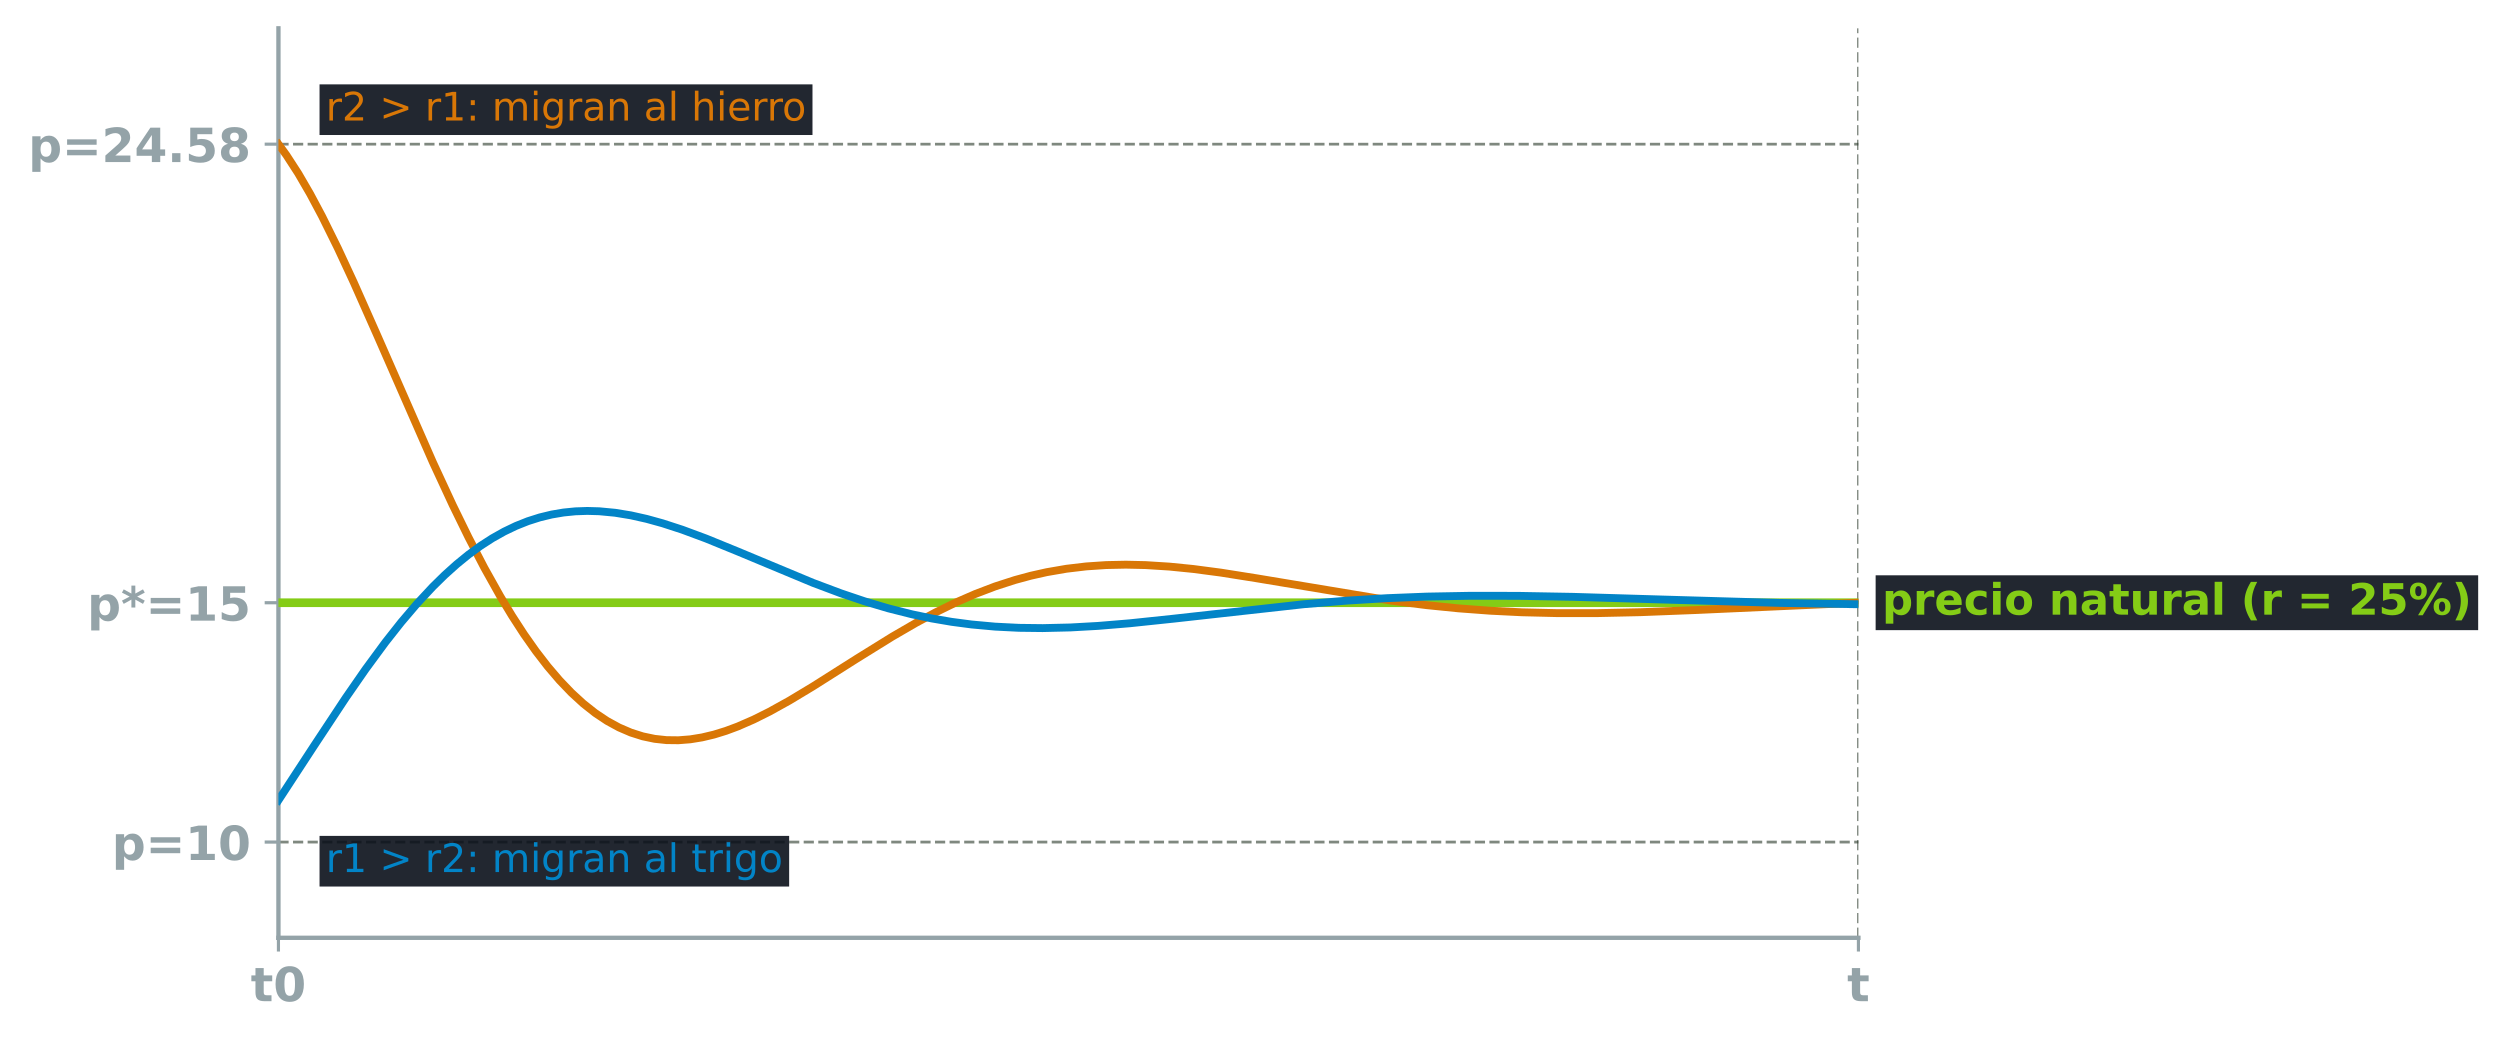
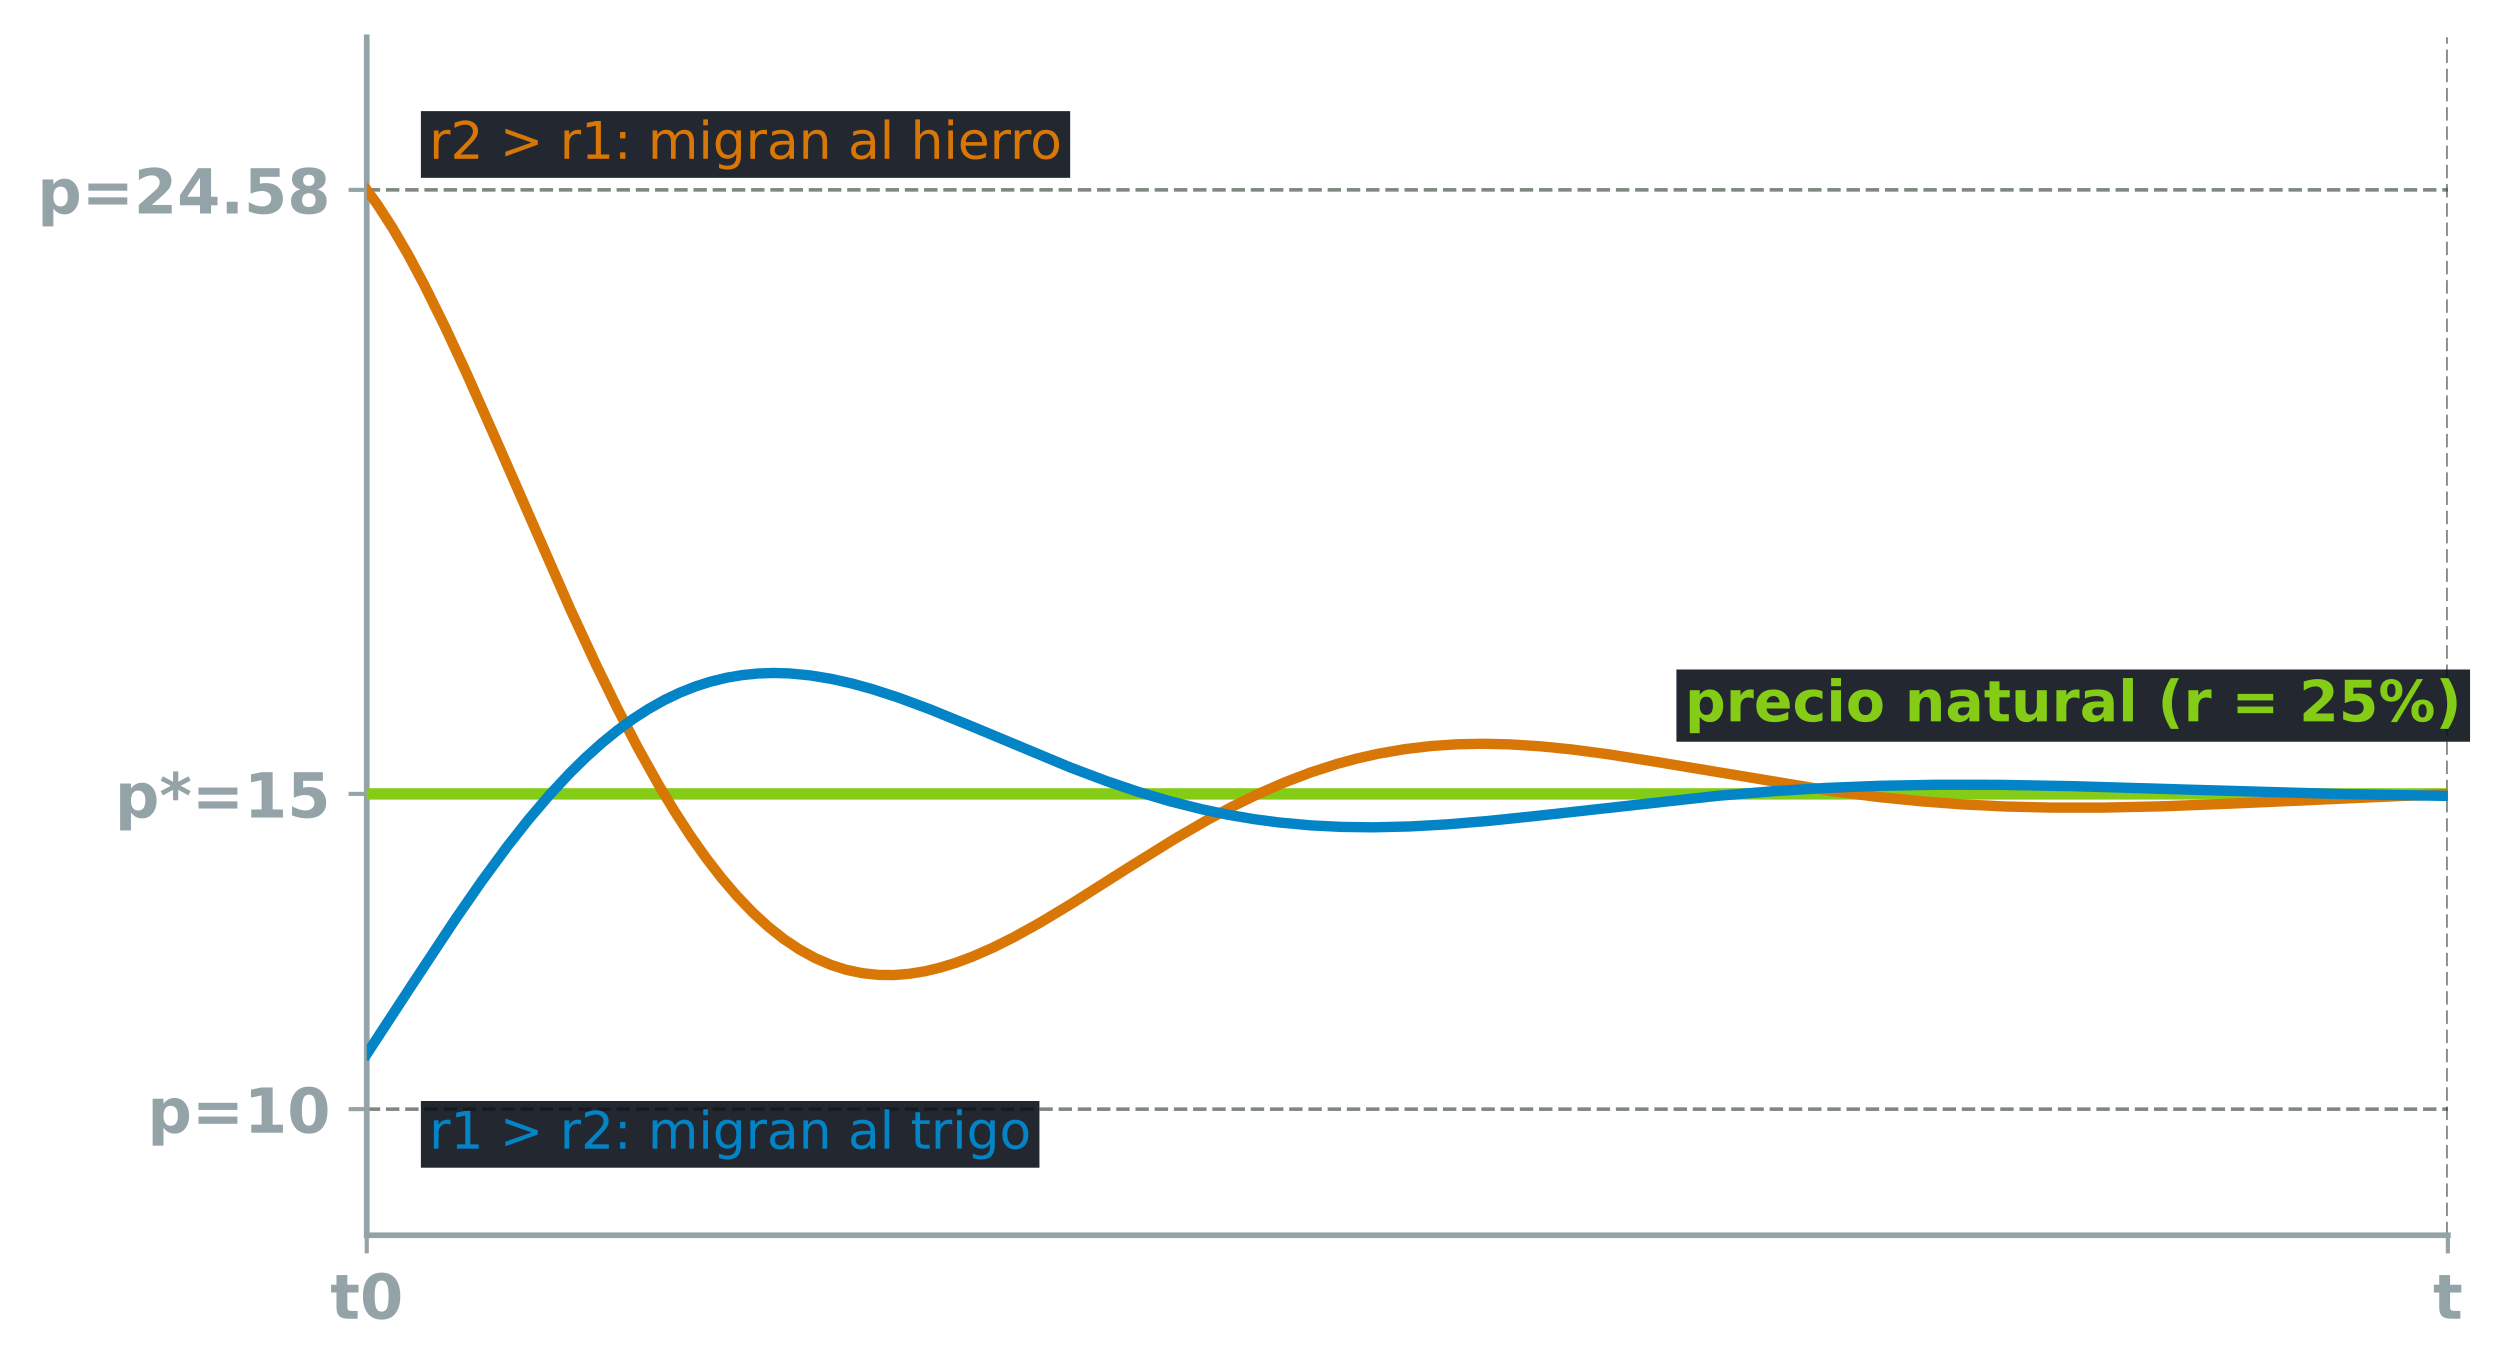
- <svg xmlns="http://www.w3.org/2000/svg" xmlns:xlink="http://www.w3.org/1999/xlink" width="635.7pt" height="264.278pt" viewBox="0 0 635.7 264.278" version="1.1">
+ <svg xmlns="http://www.w3.org/2000/svg" xmlns:xlink="http://www.w3.org/1999/xlink" width="482.628pt" height="264.278pt" viewBox="0 0 482.628 264.278" version="1.1">
  <defs>
    <style type="text/css">*{stroke-linejoin: round; stroke-linecap: butt}</style>
  </defs>
  <g id="figure_1">
    <g id="patch_1">
-       <path d="M 0 264.278  L 635.7 264.278  L 635.7 0  L 0 0  L 0 264.278  z " style="fill: none; opacity: 0" />
+       <path d="M 0 264.278  L 482.628 264.278  L 482.628 0  L 0 0  L 0 264.278  z " style="fill: none; opacity: 0" />
    </g>
    <g id="axes_1">
      <g id="patch_2">
        <path d="M 70.801 238.464  L 472.561 238.464  L 472.561 7.2  L 70.801 7.2  L 70.801 238.464  z " style="fill: none" />
      </g>
      <g id="matplotlib.axis_1">
        <g id="xtick_1">
          <g id="line2d_1">
            <path d="M 70.801 238.464  L 70.801 7.2  " clip-path="url(#paf4a2c1690)" style="fill: none; stroke-dasharray: 2.59,1.12; stroke-dashoffset: 0; stroke: #2a3a2a; stroke-opacity: 0.6; stroke-width: 0.7" />
          </g>
          <g id="line2d_2">
            <defs>
              <path id="m409fbe080f" d="M 0 0  L 0 3.5  " style="stroke: #94a3a8; stroke-width: 0.8" />
            </defs>
            <g>
              <use xlink:href="#m409fbe080f" x="70.801" y="238.464" style="fill: #94a3a8; stroke: #94a3a8; stroke-width: 0.8" />
            </g>
          </g>
          <g id="text_1">
            <g style="fill: #94a3a8" transform="translate(63.75812 254.5821) scale(0.12 -0.12)">
              <defs>
                <path id="DejaVuSans-Bold-74" d="M 1759 4494  L 1759 3500  L 2913 3500  L 2913 2700  L 1759 2700  L 1759 1216  Q 1759 972 1856 886  Q 1953 800 2241 800  L 2816 800  L 2816 0  L 1856 0  Q 1194 0 917 276  Q 641 553 641 1216  L 641 2700  L 84 2700  L 84 3500  L 641 3500  L 641 4494  L 1759 4494  z " transform="scale(0.015625)" />
                <path id="DejaVuSans-Bold-30" d="M 2944 2338  Q 2944 3213 2780 3570  Q 2616 3928 2228 3928  Q 1841 3928 1675 3570  Q 1509 3213 1509 2338  Q 1509 1453 1675 1090  Q 1841 728 2228 728  Q 2613 728 2778 1090  Q 2944 1453 2944 2338  z M 4147 2328  Q 4147 1169 3647 539  Q 3147 -91 2228 -91  Q 1306 -91 806 539  Q 306 1169 306 2328  Q 306 3491 806 4120  Q 1306 4750 2228 4750  Q 3147 4750 3647 4120  Q 4147 3491 4147 2328  z " transform="scale(0.015625)" />
              </defs>
              <use xlink:href="#DejaVuSans-Bold-74" />
              <use xlink:href="#DejaVuSans-Bold-30" x="47.803" />
            </g>
          </g>
        </g>
        <g id="xtick_2">
          <g id="line2d_3">
            <path d="M 472.561 238.464  L 472.561 7.2  " clip-path="url(#paf4a2c1690)" style="fill: none; stroke-dasharray: 2.59,1.12; stroke-dashoffset: 0; stroke: #2a3a2a; stroke-opacity: 0.6; stroke-width: 0.7" />
          </g>
          <g id="line2d_4">
            <g>
              <use xlink:href="#m409fbe080f" x="472.561" y="238.464" style="fill: #94a3a8; stroke: #94a3a8; stroke-width: 0.8" />
            </g>
          </g>
          <g id="text_2">
            <g style="fill: #94a3a8" transform="translate(469.6928 254.5821) scale(0.12 -0.12)">
              <use xlink:href="#DejaVuSans-Bold-74" />
            </g>
          </g>
        </g>
      </g>
      <g id="matplotlib.axis_2">
        <g id="ytick_1">
          <g id="line2d_5">
            <path d="M 70.801 214.12  L 472.561 214.12  " clip-path="url(#paf4a2c1690)" style="fill: none; stroke-dasharray: 2.59,1.12; stroke-dashoffset: 0; stroke: #2a3a2a; stroke-opacity: 0.6; stroke-width: 0.7" />
          </g>
          <g id="line2d_6">
            <defs>
              <path id="m766cb33b4f" d="M 0 0  L -3.5 0  " style="stroke: #94a3a8; stroke-width: 0.8" />
            </defs>
            <g>
              <use xlink:href="#m766cb33b4f" x="70.801" y="214.12" style="fill: #94a3a8; stroke: #94a3a8; stroke-width: 0.8" />
            </g>
          </g>
          <g id="text_3">
            <g style="fill: #94a3a8" transform="translate(28.45688 218.6795) scale(0.12 -0.12)">
              <defs>
                <path id="DejaVuSans-Bold-70" d="M 1656 506  L 1656 -1331  L 538 -1331  L 538 3500  L 1656 3500  L 1656 2988  Q 1888 3294 2169 3439  Q 2450 3584 2816 3584  Q 3463 3584 3878 3070  Q 4294 2556 4294 1747  Q 4294 938 3878 423  Q 3463 -91 2816 -91  Q 2450 -91 2169 54  Q 1888 200 1656 506  z M 2400 2772  Q 2041 2772 1848 2508  Q 1656 2244 1656 1747  Q 1656 1250 1848 986  Q 2041 722 2400 722  Q 2759 722 2948 984  Q 3138 1247 3138 1747  Q 3138 2247 2948 2509  Q 2759 2772 2400 2772  z " transform="scale(0.015625)" />
                <path id="DejaVuSans-Bold-3d" d="M 678 3084  L 4684 3084  L 4684 2350  L 678 2350  L 678 3084  z M 678 1663  L 4684 1663  L 4684 922  L 678 922  L 678 1663  z " transform="scale(0.015625)" />
                <path id="DejaVuSans-Bold-31" d="M 750 831  L 1813 831  L 1813 3847  L 722 3622  L 722 4441  L 1806 4666  L 2950 4666  L 2950 831  L 4013 831  L 4013 0  L 750 0  L 750 831  z " transform="scale(0.015625)" />
              </defs>
              <use xlink:href="#DejaVuSans-Bold-70" />
              <use xlink:href="#DejaVuSans-Bold-3d" x="71.582" />
              <use xlink:href="#DejaVuSans-Bold-31" x="155.371" />
              <use xlink:href="#DejaVuSans-Bold-30" x="224.951" />
            </g>
          </g>
        </g>
        <g id="ytick_2">
          <g id="line2d_7">
            <path d="M 70.801 153.261  L 472.561 153.261  " clip-path="url(#paf4a2c1690)" style="fill: none; stroke-dasharray: 2.59,1.12; stroke-dashoffset: 0; stroke: #2a3a2a; stroke-opacity: 0.6; stroke-width: 0.7" />
          </g>
          <g id="line2d_8">
            <g>
              <use xlink:href="#m766cb33b4f" x="70.801" y="153.261" style="fill: #94a3a8; stroke: #94a3a8; stroke-width: 0.8" />
            </g>
          </g>
          <g id="text_4">
            <g style="fill: #94a3a8" transform="translate(22.18125 157.8205) scale(0.12 -0.12)">
              <defs>
                <path id="DejaVuSans-Bold-2a" d="M 3219 3803  L 2188 3263  L 3219 2719  L 2981 2278  L 1941 2853  L 1941 1778  L 1409 1778  L 1409 2853  L 366 2278  L 128 2719  L 1172 3263  L 128 3803  L 366 4244  L 1409 3675  L 1409 4750  L 1941 4750  L 1941 3675  L 2981 4244  L 3219 3803  z " transform="scale(0.015625)" />
                <path id="DejaVuSans-Bold-35" d="M 678 4666  L 3669 4666  L 3669 3781  L 1638 3781  L 1638 3059  Q 1775 3097 1914 3117  Q 2053 3138 2203 3138  Q 3056 3138 3531 2711  Q 4006 2284 4006 1522  Q 4006 766 3489 337  Q 2972 -91 2053 -91  Q 1656 -91 1267 -14  Q 878 63 494 219  L 494 1166  Q 875 947 1217 837  Q 1559 728 1863 728  Q 2300 728 2551 942  Q 2803 1156 2803 1522  Q 2803 1891 2551 2103  Q 2300 2316 1863 2316  Q 1603 2316 1309 2248  Q 1016 2181 678 2041  L 678 4666  z " transform="scale(0.015625)" />
              </defs>
              <use xlink:href="#DejaVuSans-Bold-70" />
              <use xlink:href="#DejaVuSans-Bold-2a" x="71.582" />
              <use xlink:href="#DejaVuSans-Bold-3d" x="123.877" />
              <use xlink:href="#DejaVuSans-Bold-31" x="207.666" />
              <use xlink:href="#DejaVuSans-Bold-35" x="277.246" />
            </g>
          </g>
        </g>
        <g id="ytick_3">
          <g id="line2d_9">
            <path d="M 70.801 36.656  L 472.561 36.656  " clip-path="url(#paf4a2c1690)" style="fill: none; stroke-dasharray: 2.59,1.12; stroke-dashoffset: 0; stroke: #2a3a2a; stroke-opacity: 0.6; stroke-width: 0.7" />
          </g>
          <g id="line2d_10">
            <g>
              <use xlink:href="#m766cb33b4f" x="70.801" y="36.656" style="fill: #94a3a8; stroke: #94a3a8; stroke-width: 0.8" />
            </g>
          </g>
          <g id="text_5">
            <g style="fill: #94a3a8" transform="translate(7.2 41.21479) scale(0.12 -0.12)">
              <defs>
                <path id="DejaVuSans-Bold-32" d="M 1844 884  L 3897 884  L 3897 0  L 506 0  L 506 884  L 2209 2388  Q 2438 2594 2547 2791  Q 2656 2988 2656 3200  Q 2656 3528 2436 3728  Q 2216 3928 1850 3928  Q 1569 3928 1234 3808  Q 900 3688 519 3450  L 519 4475  Q 925 4609 1322 4679  Q 1719 4750 2100 4750  Q 2938 4750 3402 4381  Q 3866 4013 3866 3353  Q 3866 2972 3669 2642  Q 3472 2313 2841 1759  L 1844 884  z " transform="scale(0.015625)" />
                <path id="DejaVuSans-Bold-34" d="M 2356 3675  L 1038 1722  L 2356 1722  L 2356 3675  z M 2156 4666  L 3494 4666  L 3494 1722  L 4159 1722  L 4159 850  L 3494 850  L 3494 0  L 2356 0  L 2356 850  L 288 850  L 288 1881  L 2156 4666  z " transform="scale(0.015625)" />
                <path id="DejaVuSans-Bold-2e" d="M 653 1209  L 1778 1209  L 1778 0  L 653 0  L 653 1209  z " transform="scale(0.015625)" />
                <path id="DejaVuSans-Bold-38" d="M 2228 2088  Q 1891 2088 1709 1903  Q 1528 1719 1528 1375  Q 1528 1031 1709 848  Q 1891 666 2228 666  Q 2563 666 2741 848  Q 2919 1031 2919 1375  Q 2919 1722 2741 1905  Q 2563 2088 2228 2088  z M 1350 2484  Q 925 2613 709 2878  Q 494 3144 494 3541  Q 494 4131 934 4440  Q 1375 4750 2228 4750  Q 3075 4750 3515 4442  Q 3956 4134 3956 3541  Q 3956 3144 3739 2878  Q 3522 2613 3097 2484  Q 3572 2353 3814 2058  Q 4056 1763 4056 1313  Q 4056 619 3595 264  Q 3134 -91 2228 -91  Q 1319 -91 855 264  Q 391 619 391 1313  Q 391 1763 633 2058  Q 875 2353 1350 2484  z M 1631 3419  Q 1631 3141 1786 2991  Q 1941 2841 2228 2841  Q 2509 2841 2662 2991  Q 2816 3141 2816 3419  Q 2816 3697 2662 3845  Q 2509 3994 2228 3994  Q 1941 3994 1786 3844  Q 1631 3694 1631 3419  z " transform="scale(0.015625)" />
              </defs>
              <use xlink:href="#DejaVuSans-Bold-70" />
              <use xlink:href="#DejaVuSans-Bold-3d" x="71.582" />
              <use xlink:href="#DejaVuSans-Bold-32" x="155.371" />
              <use xlink:href="#DejaVuSans-Bold-34" x="224.951" />
              <use xlink:href="#DejaVuSans-Bold-2e" x="294.531" />
              <use xlink:href="#DejaVuSans-Bold-35" x="332.52" />
              <use xlink:href="#DejaVuSans-Bold-38" x="402.1" />
            </g>
          </g>
        </g>
      </g>
      <g id="patch_3">
        <path d="M 70.801 238.464  L 70.801 7.2  " style="fill: none; stroke: #94a3a8; stroke-width: 1.1; stroke-linejoin: miter; stroke-linecap: square" />
      </g>
      <g id="patch_4">
        <path d="M 70.801 238.464  L 472.561 238.464  " style="fill: none; stroke: #94a3a8; stroke-width: 1.1; stroke-linejoin: miter; stroke-linecap: square" />
      </g>
      <g id="line2d_11">
        <path d="M 70.801 153.261  L 472.561 153.261  " clip-path="url(#paf4a2c1690)" style="fill: none; stroke: #84cc16; stroke-width: 2.2; stroke-linecap: square" />
      </g>
      <g id="text_6">
        <g id="patch_5">
-           <path d="M 476.937 160.234  L 630.15 160.234  L 630.15 146.289  L 476.937 146.289  z " style="fill: #0a0f1a; opacity: 0.9" />
-         </g>
-         <g style="fill: #84cc16" transform="translate(478.587 156.2968) scale(0.11 -0.11)">
+           <path d="M 323.637 143.194  L 476.85 143.194  L 476.85 129.248  L 323.637 129.248  z " style="fill: #0a0f1a; opacity: 0.9" />
+         </g>
+         <g style="fill: #84cc16" transform="translate(325.2874 139.2563) scale(0.11 -0.11)">
          <defs>
            <path id="DejaVuSans-Bold-72" d="M 3138 2547  Q 2991 2616 2845 2648  Q 2700 2681 2553 2681  Q 2122 2681 1889 2404  Q 1656 2128 1656 1613  L 1656 0  L 538 0  L 538 3500  L 1656 3500  L 1656 2925  Q 1872 3269 2151 3426  Q 2431 3584 2822 3584  Q 2878 3584 2943 3579  Q 3009 3575 3134 3559  L 3138 2547  z " transform="scale(0.015625)" />
            <path id="DejaVuSans-Bold-65" d="M 4031 1759  L 4031 1441  L 1416 1441  Q 1456 1047 1700 850  Q 1944 653 2381 653  Q 2734 653 3104 758  Q 3475 863 3866 1075  L 3866 213  Q 3469 63 3072 -14  Q 2675 -91 2278 -91  Q 1328 -91 801 392  Q 275 875 275 1747  Q 275 2603 792 3093  Q 1309 3584 2216 3584  Q 3041 3584 3536 3087  Q 4031 2591 4031 1759  z M 2881 2131  Q 2881 2450 2695 2645  Q 2509 2841 2209 2841  Q 1884 2841 1681 2658  Q 1478 2475 1428 2131  L 2881 2131  z " transform="scale(0.015625)" />
            <path id="DejaVuSans-Bold-63" d="M 3366 3391  L 3366 2478  Q 3138 2634 2908 2709  Q 2678 2784 2431 2784  Q 1963 2784 1702 2511  Q 1441 2238 1441 1747  Q 1441 1256 1702 982  Q 1963 709 2431 709  Q 2694 709 2930 787  Q 3166 866 3366 1019  L 3366 103  Q 3103 6 2833 -42  Q 2563 -91 2291 -91  Q 1344 -91 809 395  Q 275 881 275 1747  Q 275 2613 809 3098  Q 1344 3584 2291 3584  Q 2566 3584 2833 3536  Q 3100 3488 3366 3391  z " transform="scale(0.015625)" />
            <path id="DejaVuSans-Bold-69" d="M 538 3500  L 1656 3500  L 1656 0  L 538 0  L 538 3500  z M 538 4863  L 1656 4863  L 1656 3950  L 538 3950  L 538 4863  z " transform="scale(0.015625)" />
            <path id="DejaVuSans-Bold-6f" d="M 2203 2784  Q 1831 2784 1636 2517  Q 1441 2250 1441 1747  Q 1441 1244 1636 976  Q 1831 709 2203 709  Q 2569 709 2762 976  Q 2956 1244 2956 1747  Q 2956 2250 2762 2517  Q 2569 2784 2203 2784  z M 2203 3584  Q 3106 3584 3614 3096  Q 4122 2609 4122 1747  Q 4122 884 3614 396  Q 3106 -91 2203 -91  Q 1297 -91 786 396  Q 275 884 275 1747  Q 275 2609 786 3096  Q 1297 3584 2203 3584  z " transform="scale(0.015625)" />
            <path id="DejaVuSans-Bold-20" transform="scale(0.015625)" />
            <path id="DejaVuSans-Bold-6e" d="M 4056 2131  L 4056 0  L 2931 0  L 2931 347  L 2931 1631  Q 2931 2084 2911 2256  Q 2891 2428 2841 2509  Q 2775 2619 2662 2680  Q 2550 2741 2406 2741  Q 2056 2741 1856 2470  Q 1656 2200 1656 1722  L 1656 0  L 538 0  L 538 3500  L 1656 3500  L 1656 2988  Q 1909 3294 2193 3439  Q 2478 3584 2822 3584  Q 3428 3584 3742 3212  Q 4056 2841 4056 2131  z " transform="scale(0.015625)" />
            <path id="DejaVuSans-Bold-61" d="M 2106 1575  Q 1756 1575 1579 1456  Q 1403 1338 1403 1106  Q 1403 894 1545 773  Q 1688 653 1941 653  Q 2256 653 2472 879  Q 2688 1106 2688 1447  L 2688 1575  L 2106 1575  z M 3816 1997  L 3816 0  L 2688 0  L 2688 519  Q 2463 200 2181 54  Q 1900 -91 1497 -91  Q 953 -91 614 226  Q 275 544 275 1050  Q 275 1666 698 1953  Q 1122 2241 2028 2241  L 2688 2241  L 2688 2328  Q 2688 2594 2478 2717  Q 2269 2841 1825 2841  Q 1466 2841 1156 2769  Q 847 2697 581 2553  L 581 3406  Q 941 3494 1303 3539  Q 1666 3584 2028 3584  Q 2975 3584 3395 3211  Q 3816 2838 3816 1997  z " transform="scale(0.015625)" />
            <path id="DejaVuSans-Bold-75" d="M 500 1363  L 500 3500  L 1625 3500  L 1625 3150  Q 1625 2866 1622 2436  Q 1619 2006 1619 1863  Q 1619 1441 1641 1255  Q 1663 1069 1716 984  Q 1784 875 1895 815  Q 2006 756 2150 756  Q 2500 756 2700 1025  Q 2900 1294 2900 1772  L 2900 3500  L 4019 3500  L 4019 0  L 2900 0  L 2900 506  Q 2647 200 2364 54  Q 2081 -91 1741 -91  Q 1134 -91 817 281  Q 500 653 500 1363  z " transform="scale(0.015625)" />
            <path id="DejaVuSans-Bold-6c" d="M 538 4863  L 1656 4863  L 1656 0  L 538 0  L 538 4863  z " transform="scale(0.015625)" />
            <path id="DejaVuSans-Bold-28" d="M 2413 -844  L 1484 -844  Q 1006 -72 778 623  Q 550 1319 550 2003  Q 550 2688 779 3389  Q 1009 4091 1484 4856  L 2413 4856  Q 2013 4116 1813 3408  Q 1613 2700 1613 2009  Q 1613 1319 1811 609  Q 2009 -100 2413 -844  z " transform="scale(0.015625)" />
            <path id="DejaVuSans-Bold-25" d="M 4959 1925  Q 4738 1925 4616 1733  Q 4494 1541 4494 1184  Q 4494 825 4614 633  Q 4734 441 4959 441  Q 5184 441 5303 633  Q 5422 825 5422 1184  Q 5422 1541 5301 1733  Q 5181 1925 4959 1925  z M 4959 2450  Q 5541 2450 5875 2112  Q 6209 1775 6209 1184  Q 6209 594 5875 251  Q 5541 -91 4959 -91  Q 4378 -91 4042 251  Q 3706 594 3706 1184  Q 3706 1772 4042 2111  Q 4378 2450 4959 2450  z M 2094 -91  L 1403 -91  L 4319 4750  L 5013 4750  L 2094 -91  z M 1453 4750  Q 2034 4750 2367 4411  Q 2700 4072 2700 3481  Q 2700 2891 2367 2550  Q 2034 2209 1453 2209  Q 872 2209 539 2550  Q 206 2891 206 3481  Q 206 4072 539 4411  Q 872 4750 1453 4750  z M 1453 4225  Q 1228 4225 1106 4031  Q 984 3838 984 3481  Q 984 3122 1106 2926  Q 1228 2731 1453 2731  Q 1678 2731 1798 2926  Q 1919 3122 1919 3481  Q 1919 3838 1797 4031  Q 1675 4225 1453 4225  z " transform="scale(0.015625)" />
            <path id="DejaVuSans-Bold-29" d="M 513 -844  Q 913 -100 1113 609  Q 1313 1319 1313 2009  Q 1313 2700 1113 3408  Q 913 4116 513 4856  L 1441 4856  Q 1916 4091 2145 3389  Q 2375 2688 2375 2003  Q 2375 1319 2147 623  Q 1919 -72 1441 -844  L 513 -844  z " transform="scale(0.015625)" />
          </defs>
          <use xlink:href="#DejaVuSans-Bold-70" />
          <use xlink:href="#DejaVuSans-Bold-72" x="71.582" />
          <use xlink:href="#DejaVuSans-Bold-65" x="120.898" />
          <use xlink:href="#DejaVuSans-Bold-63" x="188.721" />
          <use xlink:href="#DejaVuSans-Bold-69" x="247.998" />
          <use xlink:href="#DejaVuSans-Bold-6f" x="282.275" />
          <use xlink:href="#DejaVuSans-Bold-20" x="350.977" />
          <use xlink:href="#DejaVuSans-Bold-6e" x="385.791" />
          <use xlink:href="#DejaVuSans-Bold-61" x="456.982" />
          <use xlink:href="#DejaVuSans-Bold-74" x="524.463" />
          <use xlink:href="#DejaVuSans-Bold-75" x="572.266" />
          <use xlink:href="#DejaVuSans-Bold-72" x="643.457" />
          <use xlink:href="#DejaVuSans-Bold-61" x="692.773" />
          <use xlink:href="#DejaVuSans-Bold-6c" x="760.254" />
          <use xlink:href="#DejaVuSans-Bold-20" x="794.531" />
          <use xlink:href="#DejaVuSans-Bold-28" x="829.346" />
          <use xlink:href="#DejaVuSans-Bold-72" x="875.049" />
          <use xlink:href="#DejaVuSans-Bold-20" x="924.365" />
          <use xlink:href="#DejaVuSans-Bold-3d" x="959.18" />
          <use xlink:href="#DejaVuSans-Bold-20" x="1042.969" />
          <use xlink:href="#DejaVuSans-Bold-32" x="1077.783" />
          <use xlink:href="#DejaVuSans-Bold-35" x="1147.363" />
          <use xlink:href="#DejaVuSans-Bold-25" x="1216.943" />
          <use xlink:href="#DejaVuSans-Bold-29" x="1317.139" />
        </g>
      </g>
      <g id="text_7">
        <g id="patch_6">
          <path d="M 81.253 34.331  L 206.599 34.331  L 206.599 21.453  L 81.253 21.453  z " style="fill: #0a0f1a; opacity: 0.9" />
        </g>
        <g style="fill: #d97706" transform="translate(82.85343 30.65142) scale(0.1 -0.1)">
          <defs>
            <path id="DejaVuSans-72" d="M 2631 2963  Q 2534 3019 2420 3045  Q 2306 3072 2169 3072  Q 1681 3072 1420 2755  Q 1159 2438 1159 1844  L 1159 0  L 581 0  L 581 3500  L 1159 3500  L 1159 2956  Q 1341 3275 1631 3429  Q 1922 3584 2338 3584  Q 2397 3584 2469 3576  Q 2541 3569 2628 3553  L 2631 2963  z " transform="scale(0.015625)" />
            <path id="DejaVuSans-32" d="M 1228 531  L 3431 531  L 3431 0  L 469 0  L 469 531  Q 828 903 1448 1529  Q 2069 2156 2228 2338  Q 2531 2678 2651 2914  Q 2772 3150 2772 3378  Q 2772 3750 2511 3984  Q 2250 4219 1831 4219  Q 1534 4219 1204 4116  Q 875 4013 500 3803  L 500 4441  Q 881 4594 1212 4672  Q 1544 4750 1819 4750  Q 2544 4750 2975 4387  Q 3406 4025 3406 3419  Q 3406 3131 3298 2873  Q 3191 2616 2906 2266  Q 2828 2175 2409 1742  Q 1991 1309 1228 531  z " transform="scale(0.015625)" />
            <path id="DejaVuSans-20" transform="scale(0.015625)" />
            <path id="DejaVuSans-3e" d="M 678 3150  L 678 3719  L 4684 2266  L 4684 1747  L 678 294  L 678 863  L 3897 2003  L 678 3150  z " transform="scale(0.015625)" />
            <path id="DejaVuSans-31" d="M 794 531  L 1825 531  L 1825 4091  L 703 3866  L 703 4441  L 1819 4666  L 2450 4666  L 2450 531  L 3481 531  L 3481 0  L 794 0  L 794 531  z " transform="scale(0.015625)" />
            <path id="DejaVuSans-3a" d="M 750 794  L 1409 794  L 1409 0  L 750 0  L 750 794  z M 750 3309  L 1409 3309  L 1409 2516  L 750 2516  L 750 3309  z " transform="scale(0.015625)" />
            <path id="DejaVuSans-6d" d="M 3328 2828  Q 3544 3216 3844 3400  Q 4144 3584 4550 3584  Q 5097 3584 5394 3201  Q 5691 2819 5691 2113  L 5691 0  L 5113 0  L 5113 2094  Q 5113 2597 4934 2840  Q 4756 3084 4391 3084  Q 3944 3084 3684 2787  Q 3425 2491 3425 1978  L 3425 0  L 2847 0  L 2847 2094  Q 2847 2600 2669 2842  Q 2491 3084 2119 3084  Q 1678 3084 1418 2786  Q 1159 2488 1159 1978  L 1159 0  L 581 0  L 581 3500  L 1159 3500  L 1159 2956  Q 1356 3278 1631 3431  Q 1906 3584 2284 3584  Q 2666 3584 2933 3390  Q 3200 3197 3328 2828  z " transform="scale(0.015625)" />
            <path id="DejaVuSans-69" d="M 603 3500  L 1178 3500  L 1178 0  L 603 0  L 603 3500  z M 603 4863  L 1178 4863  L 1178 4134  L 603 4134  L 603 4863  z " transform="scale(0.015625)" />
            <path id="DejaVuSans-67" d="M 2906 1791  Q 2906 2416 2648 2759  Q 2391 3103 1925 3103  Q 1463 3103 1205 2759  Q 947 2416 947 1791  Q 947 1169 1205 825  Q 1463 481 1925 481  Q 2391 481 2648 825  Q 2906 1169 2906 1791  z M 3481 434  Q 3481 -459 3084 -895  Q 2688 -1331 1869 -1331  Q 1566 -1331 1297 -1286  Q 1028 -1241 775 -1147  L 775 -588  Q 1028 -725 1275 -790  Q 1522 -856 1778 -856  Q 2344 -856 2625 -561  Q 2906 -266 2906 331  L 2906 616  Q 2728 306 2450 153  Q 2172 0 1784 0  Q 1141 0 747 490  Q 353 981 353 1791  Q 353 2603 747 3093  Q 1141 3584 1784 3584  Q 2172 3584 2450 3431  Q 2728 3278 2906 2969  L 2906 3500  L 3481 3500  L 3481 434  z " transform="scale(0.015625)" />
            <path id="DejaVuSans-61" d="M 2194 1759  Q 1497 1759 1228 1600  Q 959 1441 959 1056  Q 959 750 1161 570  Q 1363 391 1709 391  Q 2188 391 2477 730  Q 2766 1069 2766 1631  L 2766 1759  L 2194 1759  z M 3341 1997  L 3341 0  L 2766 0  L 2766 531  Q 2569 213 2275 61  Q 1981 -91 1556 -91  Q 1019 -91 701 211  Q 384 513 384 1019  Q 384 1609 779 1909  Q 1175 2209 1959 2209  L 2766 2209  L 2766 2266  Q 2766 2663 2505 2880  Q 2244 3097 1772 3097  Q 1472 3097 1187 3025  Q 903 2953 641 2809  L 641 3341  Q 956 3463 1253 3523  Q 1550 3584 1831 3584  Q 2591 3584 2966 3190  Q 3341 2797 3341 1997  z " transform="scale(0.015625)" />
            <path id="DejaVuSans-6e" d="M 3513 2113  L 3513 0  L 2938 0  L 2938 2094  Q 2938 2591 2744 2837  Q 2550 3084 2163 3084  Q 1697 3084 1428 2787  Q 1159 2491 1159 1978  L 1159 0  L 581 0  L 581 3500  L 1159 3500  L 1159 2956  Q 1366 3272 1645 3428  Q 1925 3584 2291 3584  Q 2894 3584 3203 3211  Q 3513 2838 3513 2113  z " transform="scale(0.015625)" />
            <path id="DejaVuSans-6c" d="M 603 4863  L 1178 4863  L 1178 0  L 603 0  L 603 4863  z " transform="scale(0.015625)" />
            <path id="DejaVuSans-68" d="M 3513 2113  L 3513 0  L 2938 0  L 2938 2094  Q 2938 2591 2744 2837  Q 2550 3084 2163 3084  Q 1697 3084 1428 2787  Q 1159 2491 1159 1978  L 1159 0  L 581 0  L 581 4863  L 1159 4863  L 1159 2956  Q 1366 3272 1645 3428  Q 1925 3584 2291 3584  Q 2894 3584 3203 3211  Q 3513 2838 3513 2113  z " transform="scale(0.015625)" />
            <path id="DejaVuSans-65" d="M 3597 1894  L 3597 1613  L 953 1613  Q 991 1019 1311 708  Q 1631 397 2203 397  Q 2534 397 2845 478  Q 3156 559 3463 722  L 3463 178  Q 3153 47 2828 -22  Q 2503 -91 2169 -91  Q 1331 -91 842 396  Q 353 884 353 1716  Q 353 2575 817 3079  Q 1281 3584 2069 3584  Q 2775 3584 3186 3129  Q 3597 2675 3597 1894  z M 3022 2063  Q 3016 2534 2758 2815  Q 2500 3097 2075 3097  Q 1594 3097 1305 2825  Q 1016 2553 972 2059  L 3022 2063  z " transform="scale(0.015625)" />
            <path id="DejaVuSans-6f" d="M 1959 3097  Q 1497 3097 1228 2736  Q 959 2375 959 1747  Q 959 1119 1226 758  Q 1494 397 1959 397  Q 2419 397 2687 759  Q 2956 1122 2956 1747  Q 2956 2369 2687 2733  Q 2419 3097 1959 3097  z M 1959 3584  Q 2709 3584 3137 3096  Q 3566 2609 3566 1747  Q 3566 888 3137 398  Q 2709 -91 1959 -91  Q 1206 -91 779 398  Q 353 888 353 1747  Q 353 2609 779 3096  Q 1206 3584 1959 3584  z " transform="scale(0.015625)" />
          </defs>
          <use xlink:href="#DejaVuSans-72" />
          <use xlink:href="#DejaVuSans-32" x="41.113" />
          <use xlink:href="#DejaVuSans-20" x="104.736" />
          <use xlink:href="#DejaVuSans-3e" x="136.523" />
          <use xlink:href="#DejaVuSans-20" x="220.312" />
          <use xlink:href="#DejaVuSans-72" x="252.1" />
          <use xlink:href="#DejaVuSans-31" x="293.213" />
          <use xlink:href="#DejaVuSans-3a" x="356.836" />
          <use xlink:href="#DejaVuSans-20" x="390.527" />
          <use xlink:href="#DejaVuSans-6d" x="422.314" />
          <use xlink:href="#DejaVuSans-69" x="519.727" />
          <use xlink:href="#DejaVuSans-67" x="547.51" />
          <use xlink:href="#DejaVuSans-72" x="610.986" />
          <use xlink:href="#DejaVuSans-61" x="652.1" />
          <use xlink:href="#DejaVuSans-6e" x="713.379" />
          <use xlink:href="#DejaVuSans-20" x="776.758" />
          <use xlink:href="#DejaVuSans-61" x="808.545" />
          <use xlink:href="#DejaVuSans-6c" x="869.824" />
          <use xlink:href="#DejaVuSans-20" x="897.607" />
          <use xlink:href="#DejaVuSans-68" x="929.395" />
          <use xlink:href="#DejaVuSans-69" x="992.773" />
          <use xlink:href="#DejaVuSans-65" x="1020.557" />
          <use xlink:href="#DejaVuSans-72" x="1082.08" />
          <use xlink:href="#DejaVuSans-72" x="1121.443" />
          <use xlink:href="#DejaVuSans-6f" x="1160.307" />
        </g>
      </g>
      <g id="text_8">
        <g id="patch_7">
          <path d="M 81.253 225.428  L 200.666 225.428  L 200.666 212.55  L 81.253 212.55  z " style="fill: #0a0f1a; opacity: 0.9" />
        </g>
        <g style="fill: #0284c7" transform="translate(82.85343 221.7485) scale(0.1 -0.1)">
          <defs>
            <path id="DejaVuSans-74" d="M 1172 4494  L 1172 3500  L 2356 3500  L 2356 3053  L 1172 3053  L 1172 1153  Q 1172 725 1289 603  Q 1406 481 1766 481  L 2356 481  L 2356 0  L 1766 0  Q 1100 0 847 248  Q 594 497 594 1153  L 594 3053  L 172 3053  L 172 3500  L 594 3500  L 594 4494  L 1172 4494  z " transform="scale(0.015625)" />
          </defs>
          <use xlink:href="#DejaVuSans-72" />
          <use xlink:href="#DejaVuSans-31" x="41.113" />
          <use xlink:href="#DejaVuSans-20" x="104.736" />
          <use xlink:href="#DejaVuSans-3e" x="136.523" />
          <use xlink:href="#DejaVuSans-20" x="220.312" />
          <use xlink:href="#DejaVuSans-72" x="252.1" />
          <use xlink:href="#DejaVuSans-32" x="293.213" />
          <use xlink:href="#DejaVuSans-3a" x="356.836" />
          <use xlink:href="#DejaVuSans-20" x="390.527" />
          <use xlink:href="#DejaVuSans-6d" x="422.314" />
          <use xlink:href="#DejaVuSans-69" x="519.727" />
          <use xlink:href="#DejaVuSans-67" x="547.51" />
          <use xlink:href="#DejaVuSans-72" x="610.986" />
          <use xlink:href="#DejaVuSans-61" x="652.1" />
          <use xlink:href="#DejaVuSans-6e" x="713.379" />
          <use xlink:href="#DejaVuSans-20" x="776.758" />
          <use xlink:href="#DejaVuSans-61" x="808.545" />
          <use xlink:href="#DejaVuSans-6c" x="869.824" />
          <use xlink:href="#DejaVuSans-20" x="897.607" />
          <use xlink:href="#DejaVuSans-74" x="929.395" />
          <use xlink:href="#DejaVuSans-72" x="968.604" />
          <use xlink:href="#DejaVuSans-69" x="1009.717" />
          <use xlink:href="#DejaVuSans-67" x="1037.5" />
          <use xlink:href="#DejaVuSans-6f" x="1100.977" />
        </g>
      </g>
      <g id="line2d_12">
        <path d="M 70.801 36.656  L 72.814 39.43  L 75.835 44.095  L 78.856 49.297  L 81.877 54.961  L 85.904 63.103  L 89.932 71.766  L 95.974 85.382  L 110.07 117.542  L 115.105 128.402  L 119.133 136.638  L 123.16 144.389  L 127.188 151.591  L 130.209 156.603  L 133.229 161.26  L 136.25 165.551  L 139.271 169.467  L 142.292 173.001  L 145.313 176.152  L 148.333 178.92  L 151.354 181.309  L 154.375 183.325  L 157.396 184.977  L 160.416 186.277  L 163.437 187.237  L 166.458 187.871  L 169.479 188.197  L 172.499 188.233  L 175.52 187.996  L 178.541 187.506  L 181.562 186.785  L 184.582 185.852  L 187.603 184.728  L 191.631 182.971  L 195.658 180.962  L 200.693 178.172  L 206.734 174.536  L 217.811 167.518  L 226.873 161.894  L 232.914 158.391  L 237.949 155.692  L 242.983 153.229  L 248.018 151.03  L 253.053 149.112  L 258.087 147.486  L 262.115 146.396  L 266.143 145.494  L 271.177 144.624  L 276.212 144.027  L 281.246 143.687  L 286.281 143.583  L 291.316 143.694  L 297.357 144.073  L 303.399 144.677  L 310.447 145.606  L 319.509 147.042  L 353.744 152.737  L 362.807 153.884  L 370.862 154.693  L 378.917 155.294  L 386.973 155.691  L 396.035 155.91  L 406.104 155.907  L 417.18 155.666  L 431.277 155.118  L 472.561 153.256  L 472.561 153.256  " clip-path="url(#paf4a2c1690)" style="fill: none; stroke: #d97706; stroke-width: 2; stroke-linecap: square" />
      </g>
      <g id="line2d_13">
        <path d="M 70.801 203.491  L 79.863 189.628  L 87.918 177.442  L 92.953 170.18  L 97.987 163.338  L 102.015 158.234  L 106.043 153.503  L 110.07 149.177  L 113.091 146.212  L 116.112 143.496  L 119.133 141.033  L 122.153 138.826  L 125.174 136.874  L 128.195 135.177  L 131.216 133.73  L 134.236 132.528  L 137.257 131.566  L 140.278 130.833  L 143.299 130.322  L 146.319 130.02  L 149.34 129.918  L 152.361 130.003  L 156.389 130.384  L 160.416 131.043  L 164.444 131.946  L 168.472 133.06  L 173.506 134.699  L 179.548 136.942  L 187.603 140.23  L 206.734 148.207  L 213.783 150.853  L 219.824 152.892  L 225.866 154.685  L 231.907 156.208  L 236.942 157.263  L 241.977 158.122  L 247.011 158.787  L 253.053 159.34  L 259.094 159.642  L 265.136 159.716  L 272.184 159.549  L 279.233 159.154  L 287.288 158.487  L 298.364 157.324  L 331.592 153.633  L 342.668 152.716  L 352.737 152.1  L 362.807 151.701  L 373.883 151.496  L 385.966 151.512  L 400.063 151.766  L 422.215 152.431  L 452.422 153.306  L 471.554 153.634  L 472.561 153.646  L 472.561 153.646  " clip-path="url(#paf4a2c1690)" style="fill: none; stroke: #0284c7; stroke-width: 2; stroke-linecap: square" />
      </g>
    </g>
  </g>
  <defs>
    <clipPath id="paf4a2c1690">
      <rect x="70.801" y="7.2" width="401.76" height="231.264" />
    </clipPath>
  </defs>
</svg>
